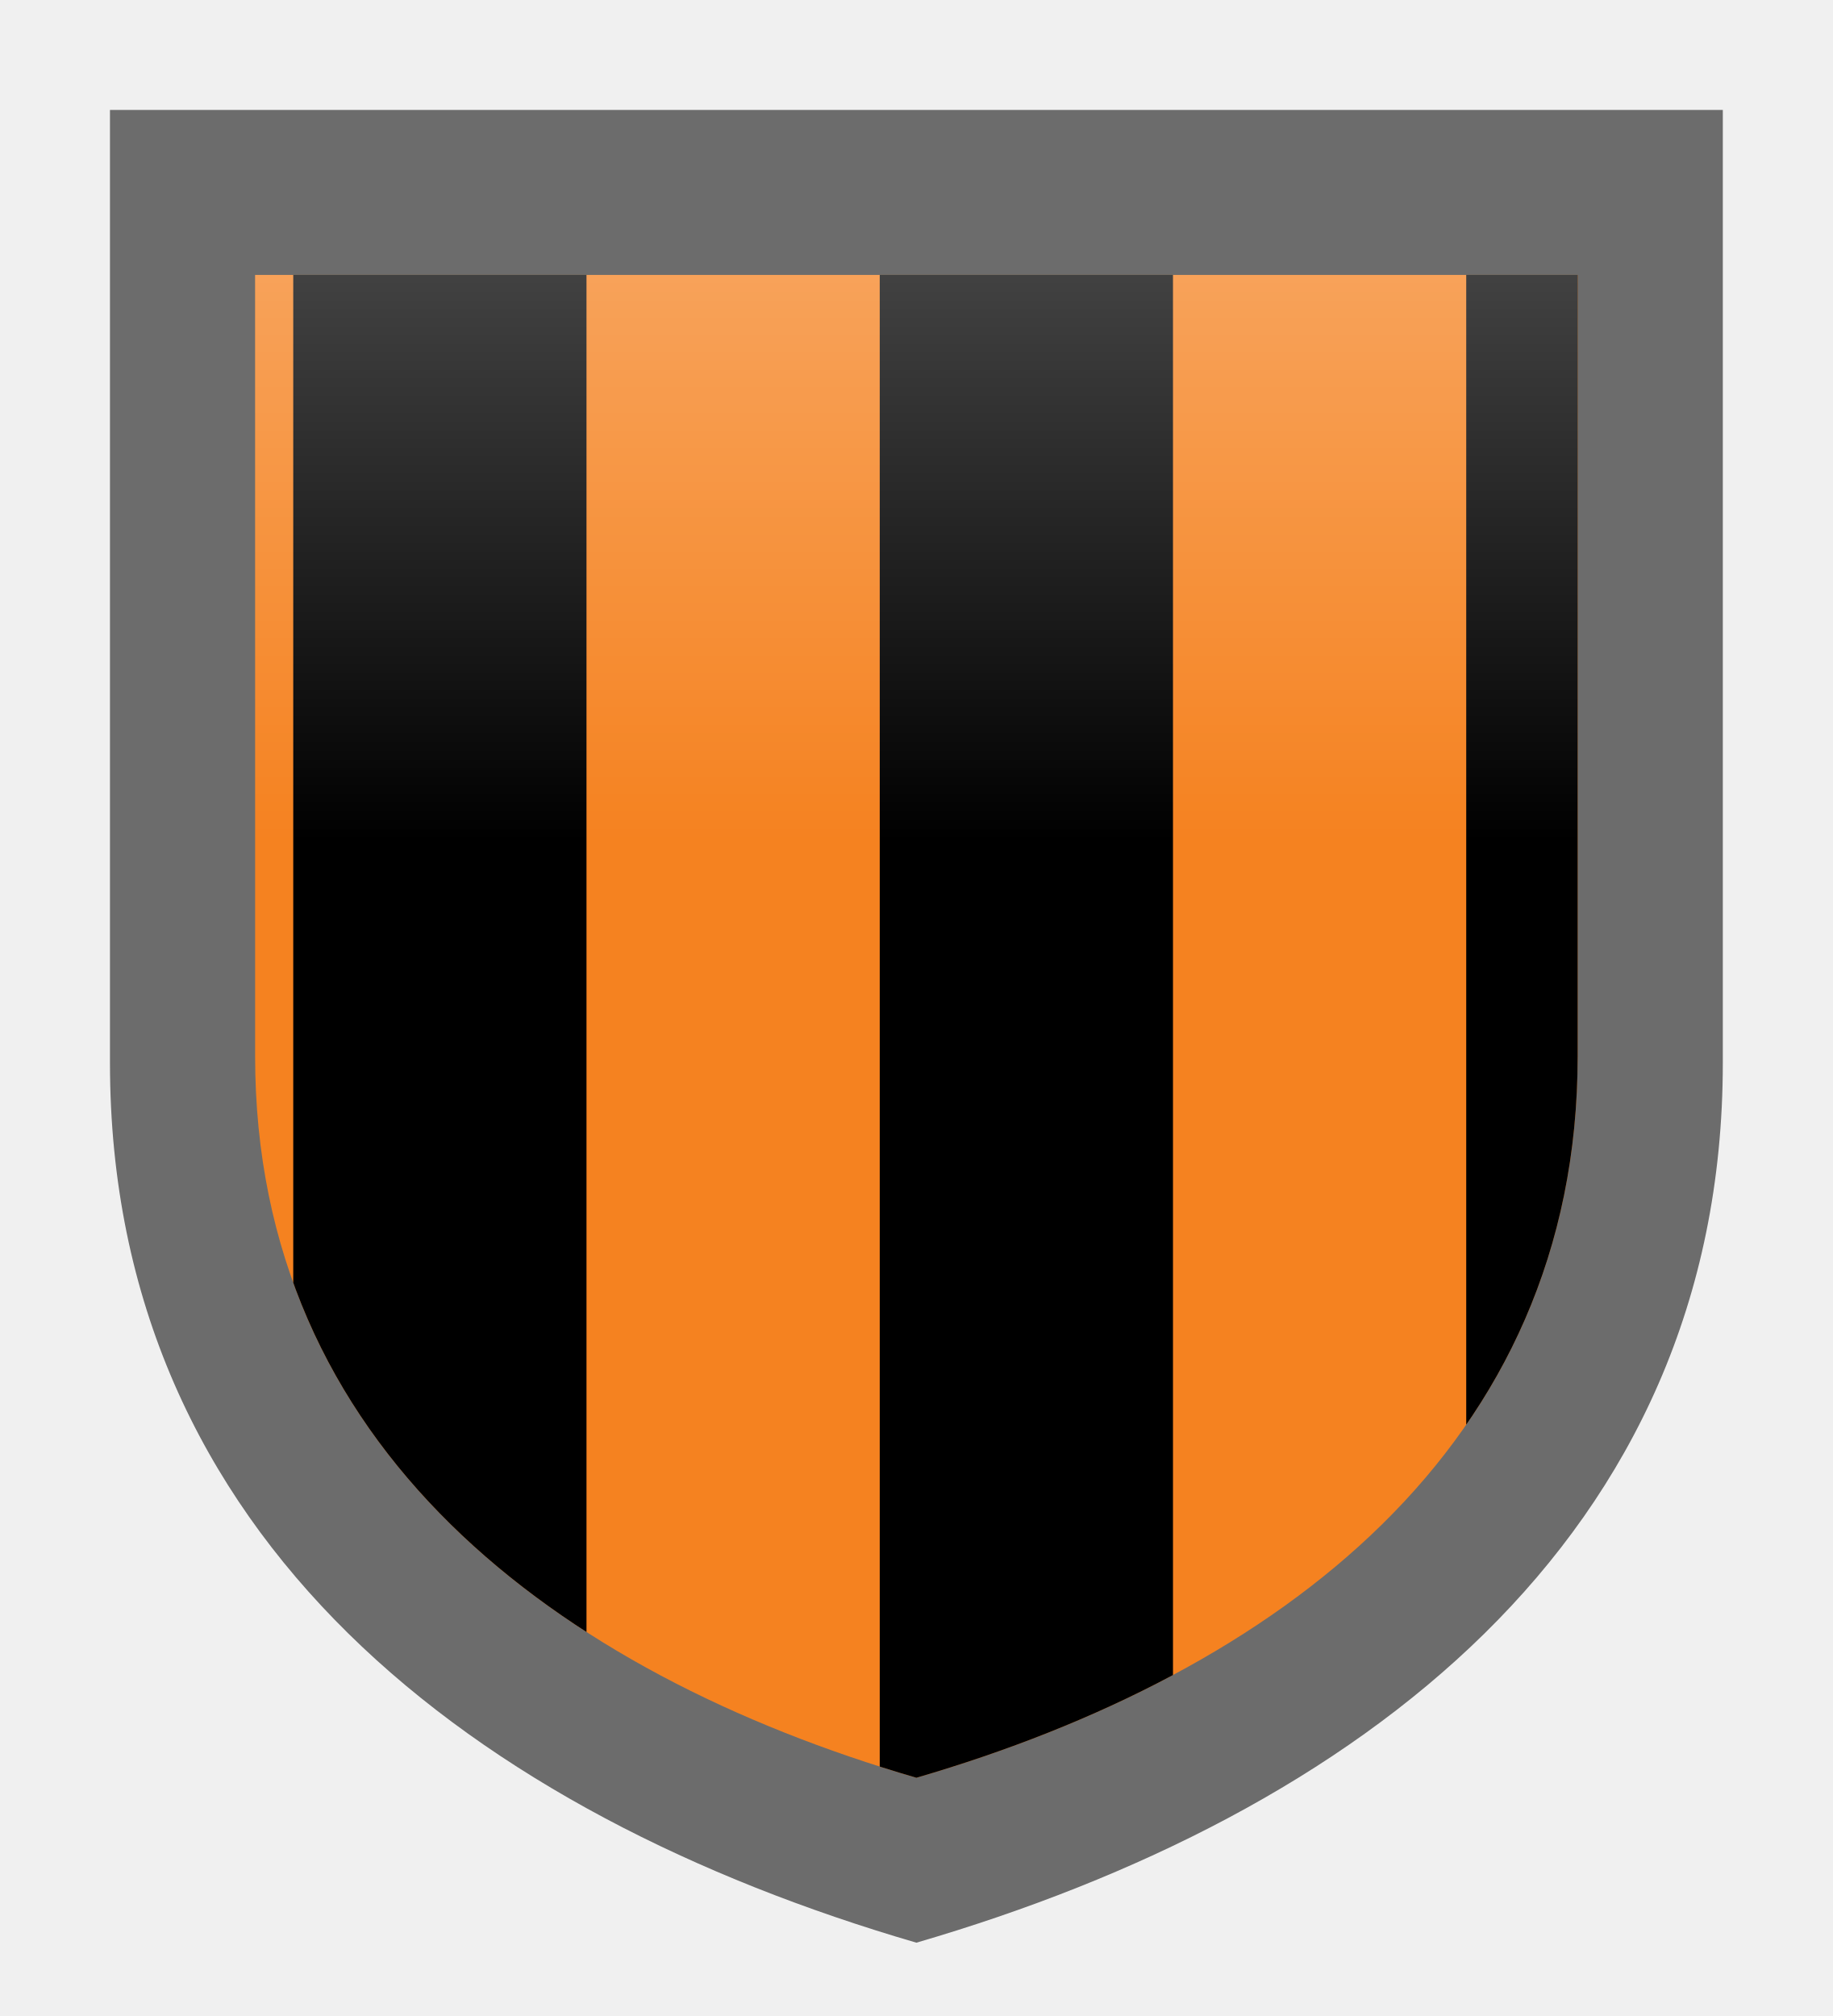
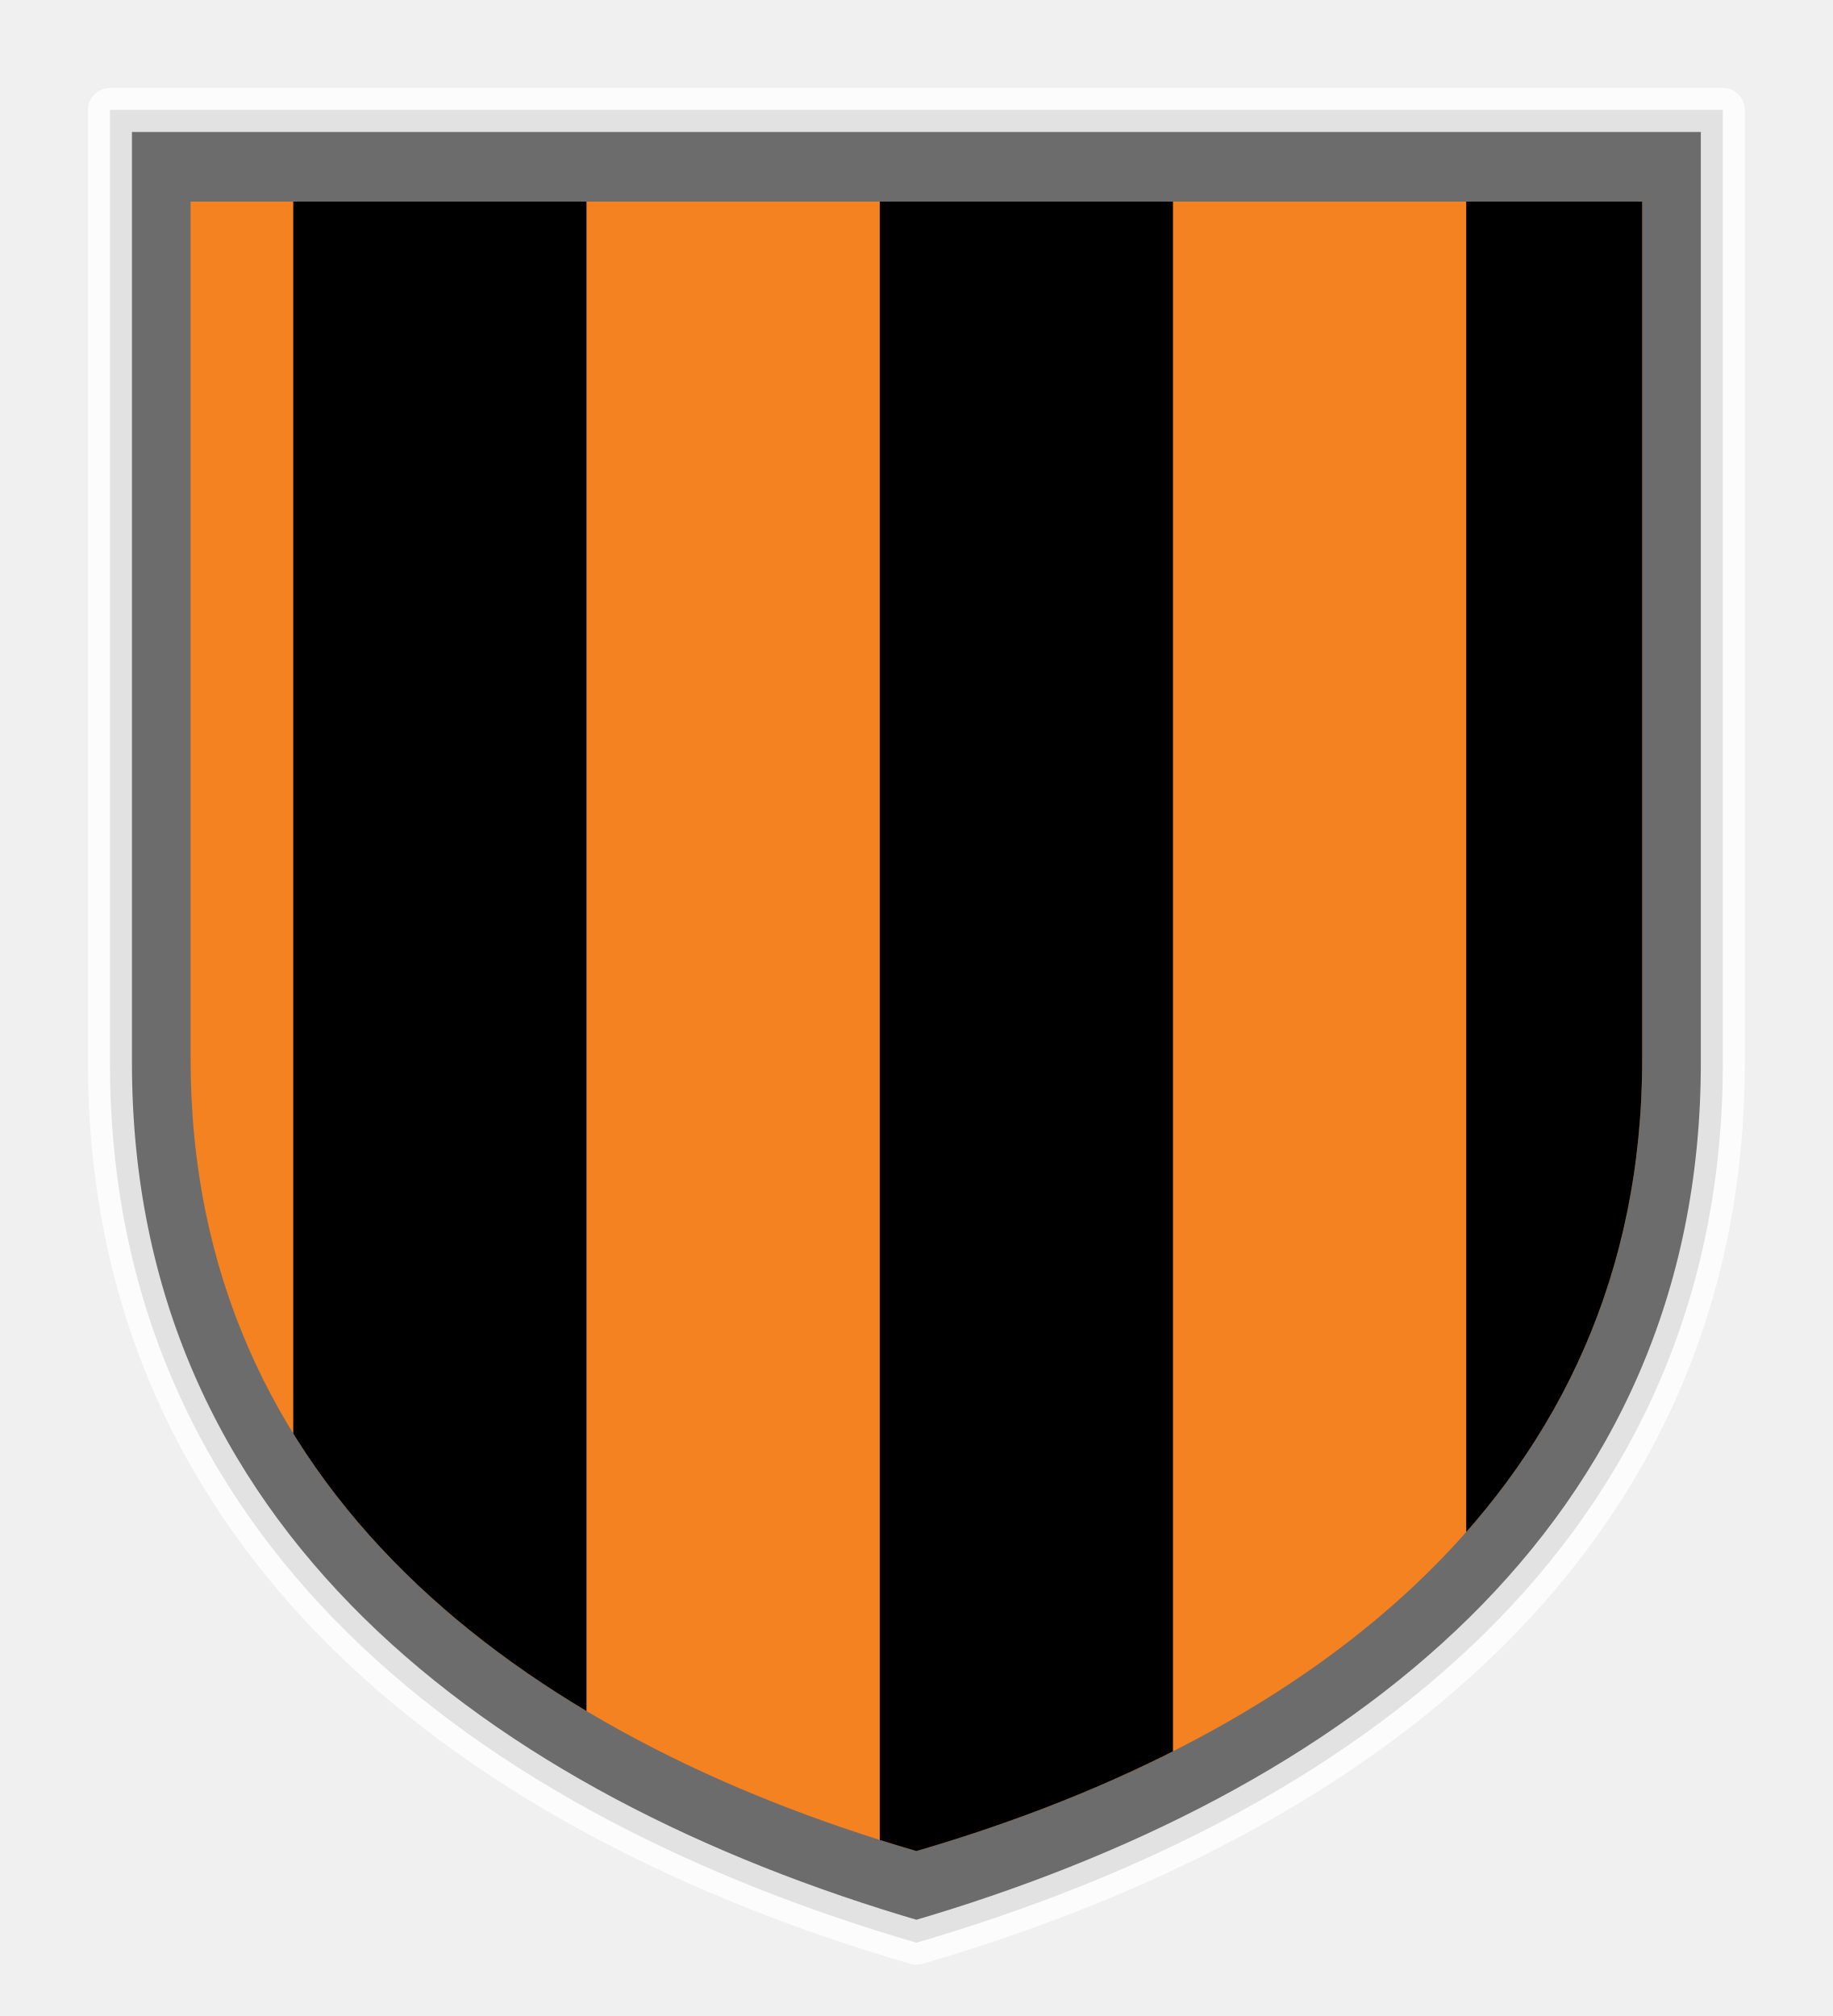
<svg xmlns="http://www.w3.org/2000/svg" class="crest" width="100" height="110" viewBox="0 0 100 110" role="img" aria-label="شختار دونيتسك">
  <defs>
-     <clipPath id="shc46og5l_603">
-       <path d="M6 6 H94 V58 C94 84 74 99 50 106 C26 99 6 84 6 58 Z" transform="translate(50,56) scale(0.82) translate(-50,-56)" />
+     <clipPath id="crest-shakhtar-clip">
+       <path d="M10.4 11H89.6V57.8C89.6 81.2 71.6 94.7 50 101 28.4 94.7 10.4 81.2 10.4 57.8Z" />
    </clipPath>
-     <linearGradient id="glc46og5l_603" x1="0" y1="0" x2="0" y2="1">
-       <stop offset="0%" stop-color="#fff" stop-opacity="0.38" />
-       <stop offset="100%" stop-color="#fff" stop-opacity="0" />
-     </linearGradient>
  </defs>
-   <path class="crest-border" d="M6 6 H94 V58 C94 84 74 99 50 106 C26 99 6 84 6 58 Z" fill="rgba(0,0,0,0.55)" />
-   <g clip-path="url(#shc46og5l_603)">
+   <path class="crest-border" d="M6 6H94V58C94 84 74 99 50 106 26 99 6 84 6 58Z" fill="rgba(0,0,0,0.55)" stroke="#fff" stroke-opacity=".8" stroke-width="2.4" stroke-linejoin="round" />
+   <g clip-path="url(#crest-shakhtar-clip)">
    <rect x="0" y="0" width="100" height="110" fill="#F58220" />
    <rect x="16" y="0" width="16" height="110" fill="#000000" />
    <rect x="48" y="0" width="16" height="110" fill="#000000" />
    <rect x="80" y="0" width="16" height="110" fill="#000000" />
  </g>
-   <g clip-path="url(#shc46og5l_603)">
-     <rect x="0" y="0" width="100" height="46" fill="url(#glc46og5l_603)" />
-   </g>
</svg>
